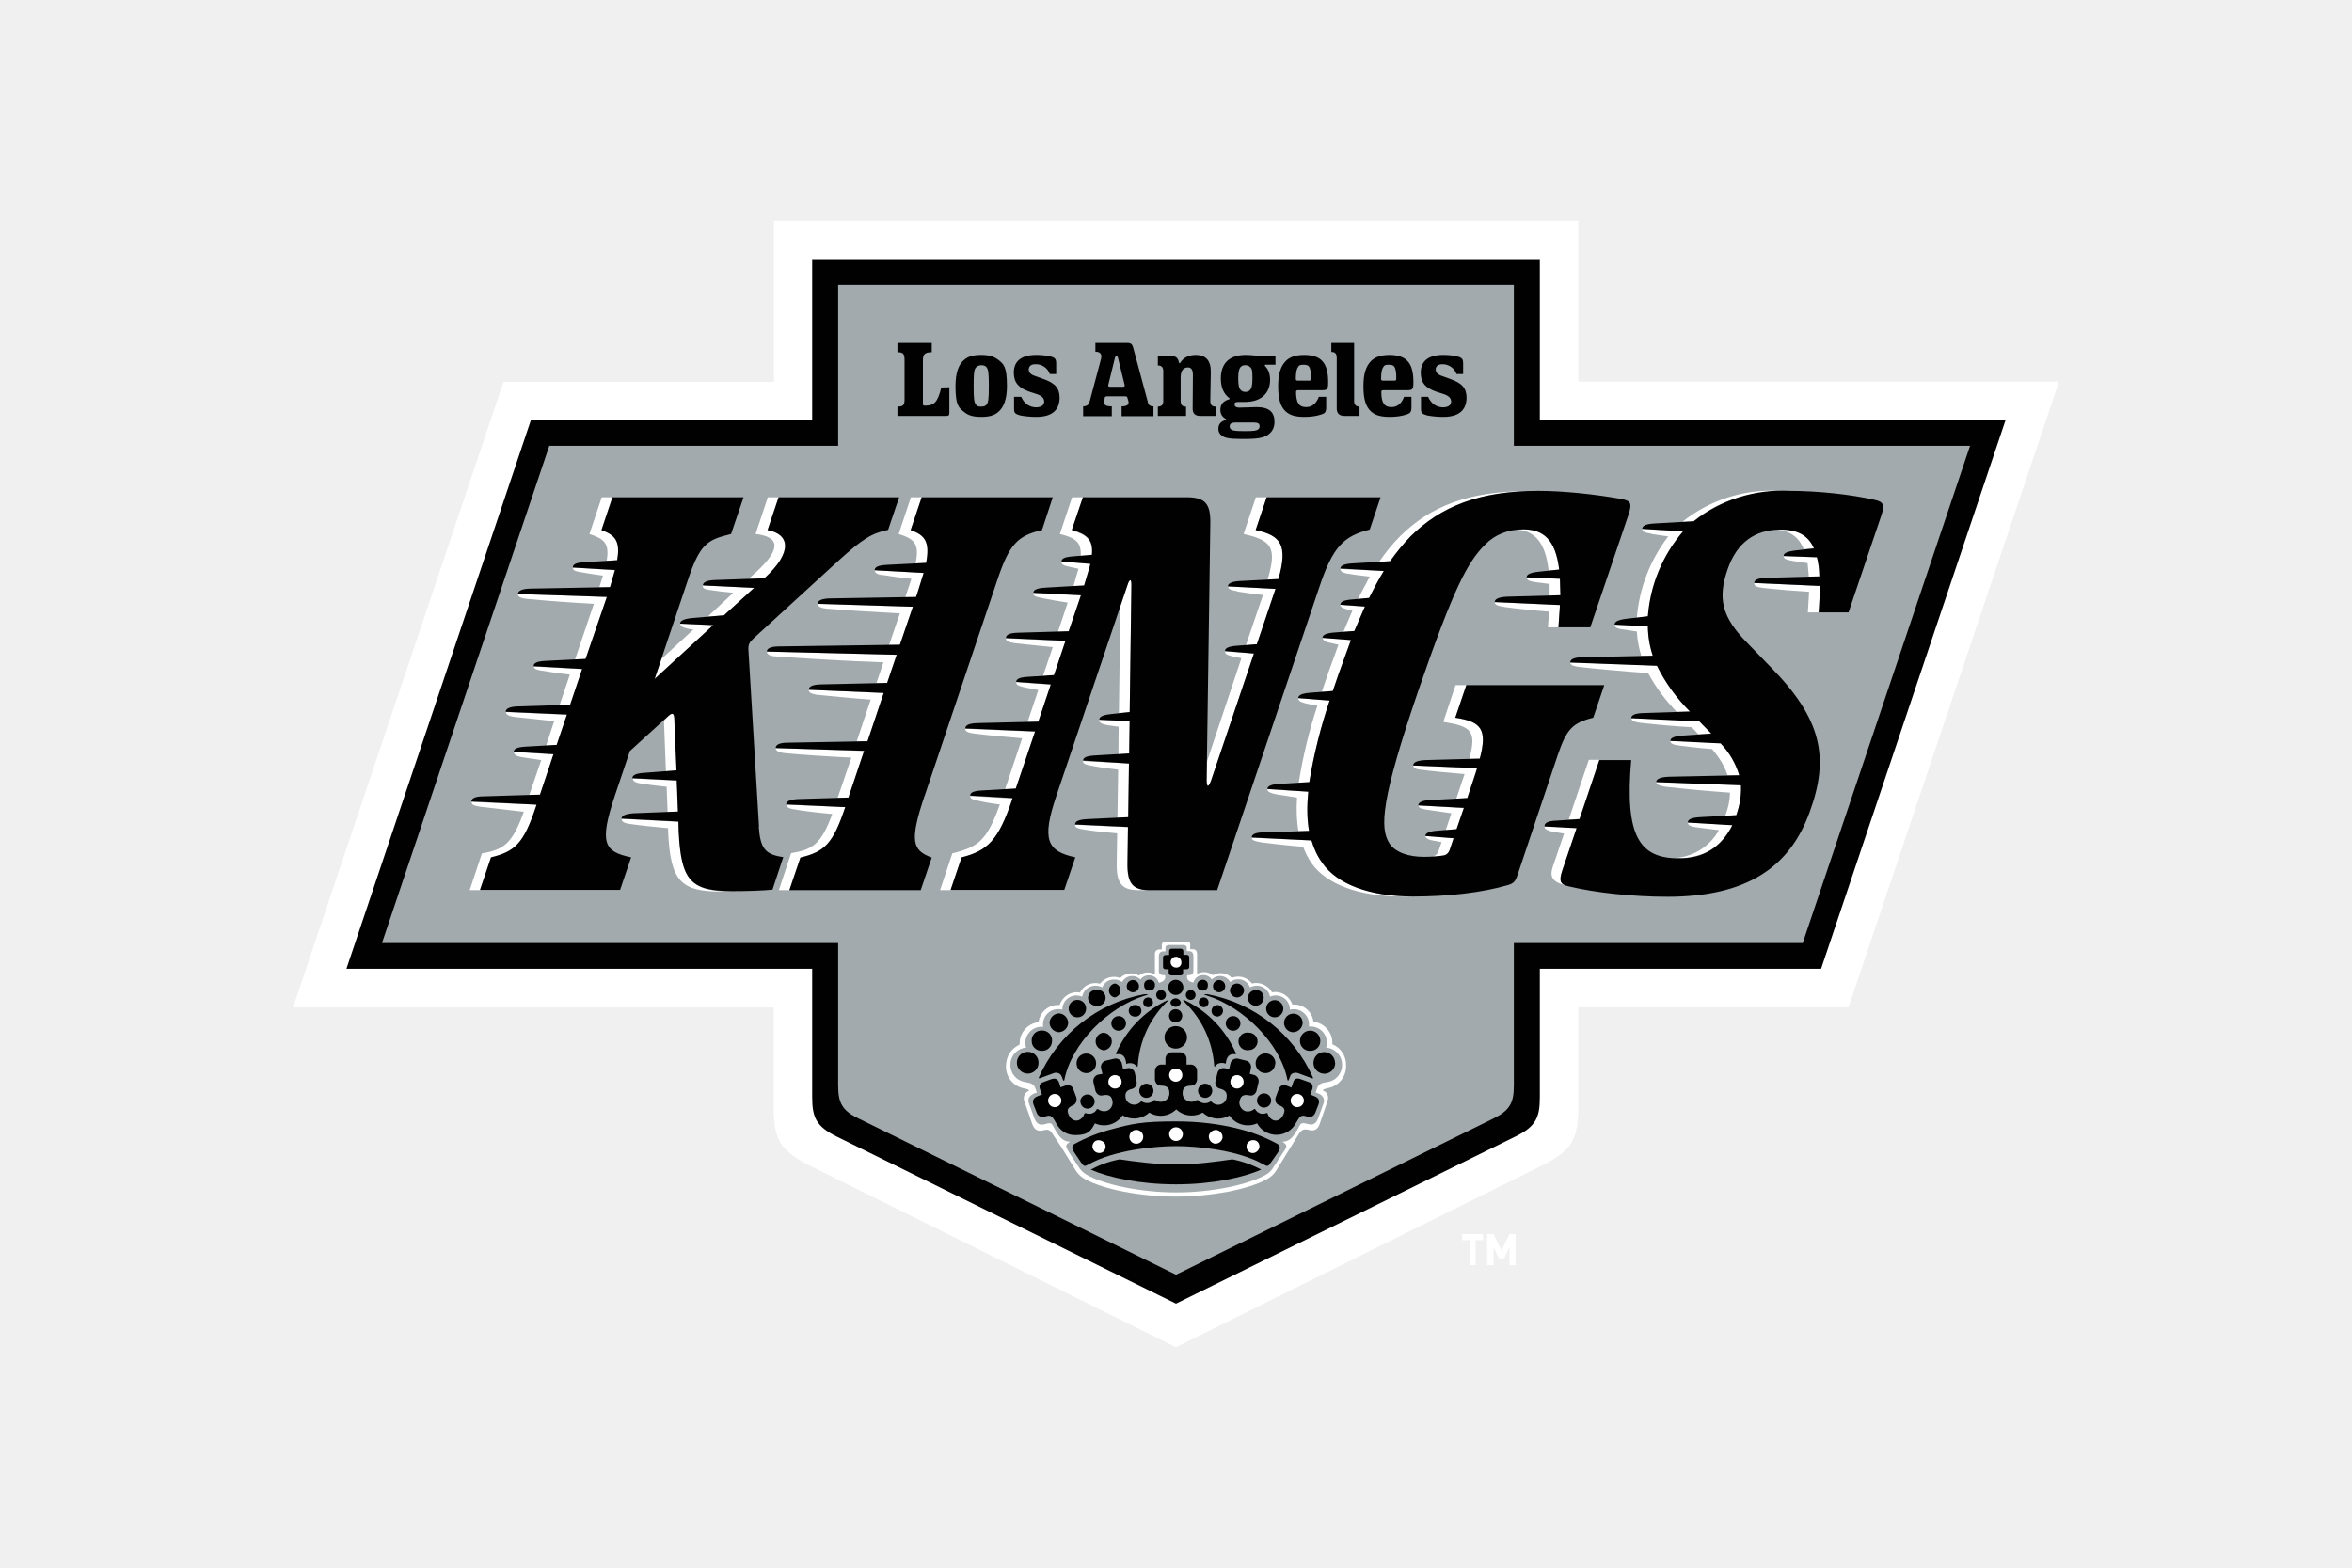
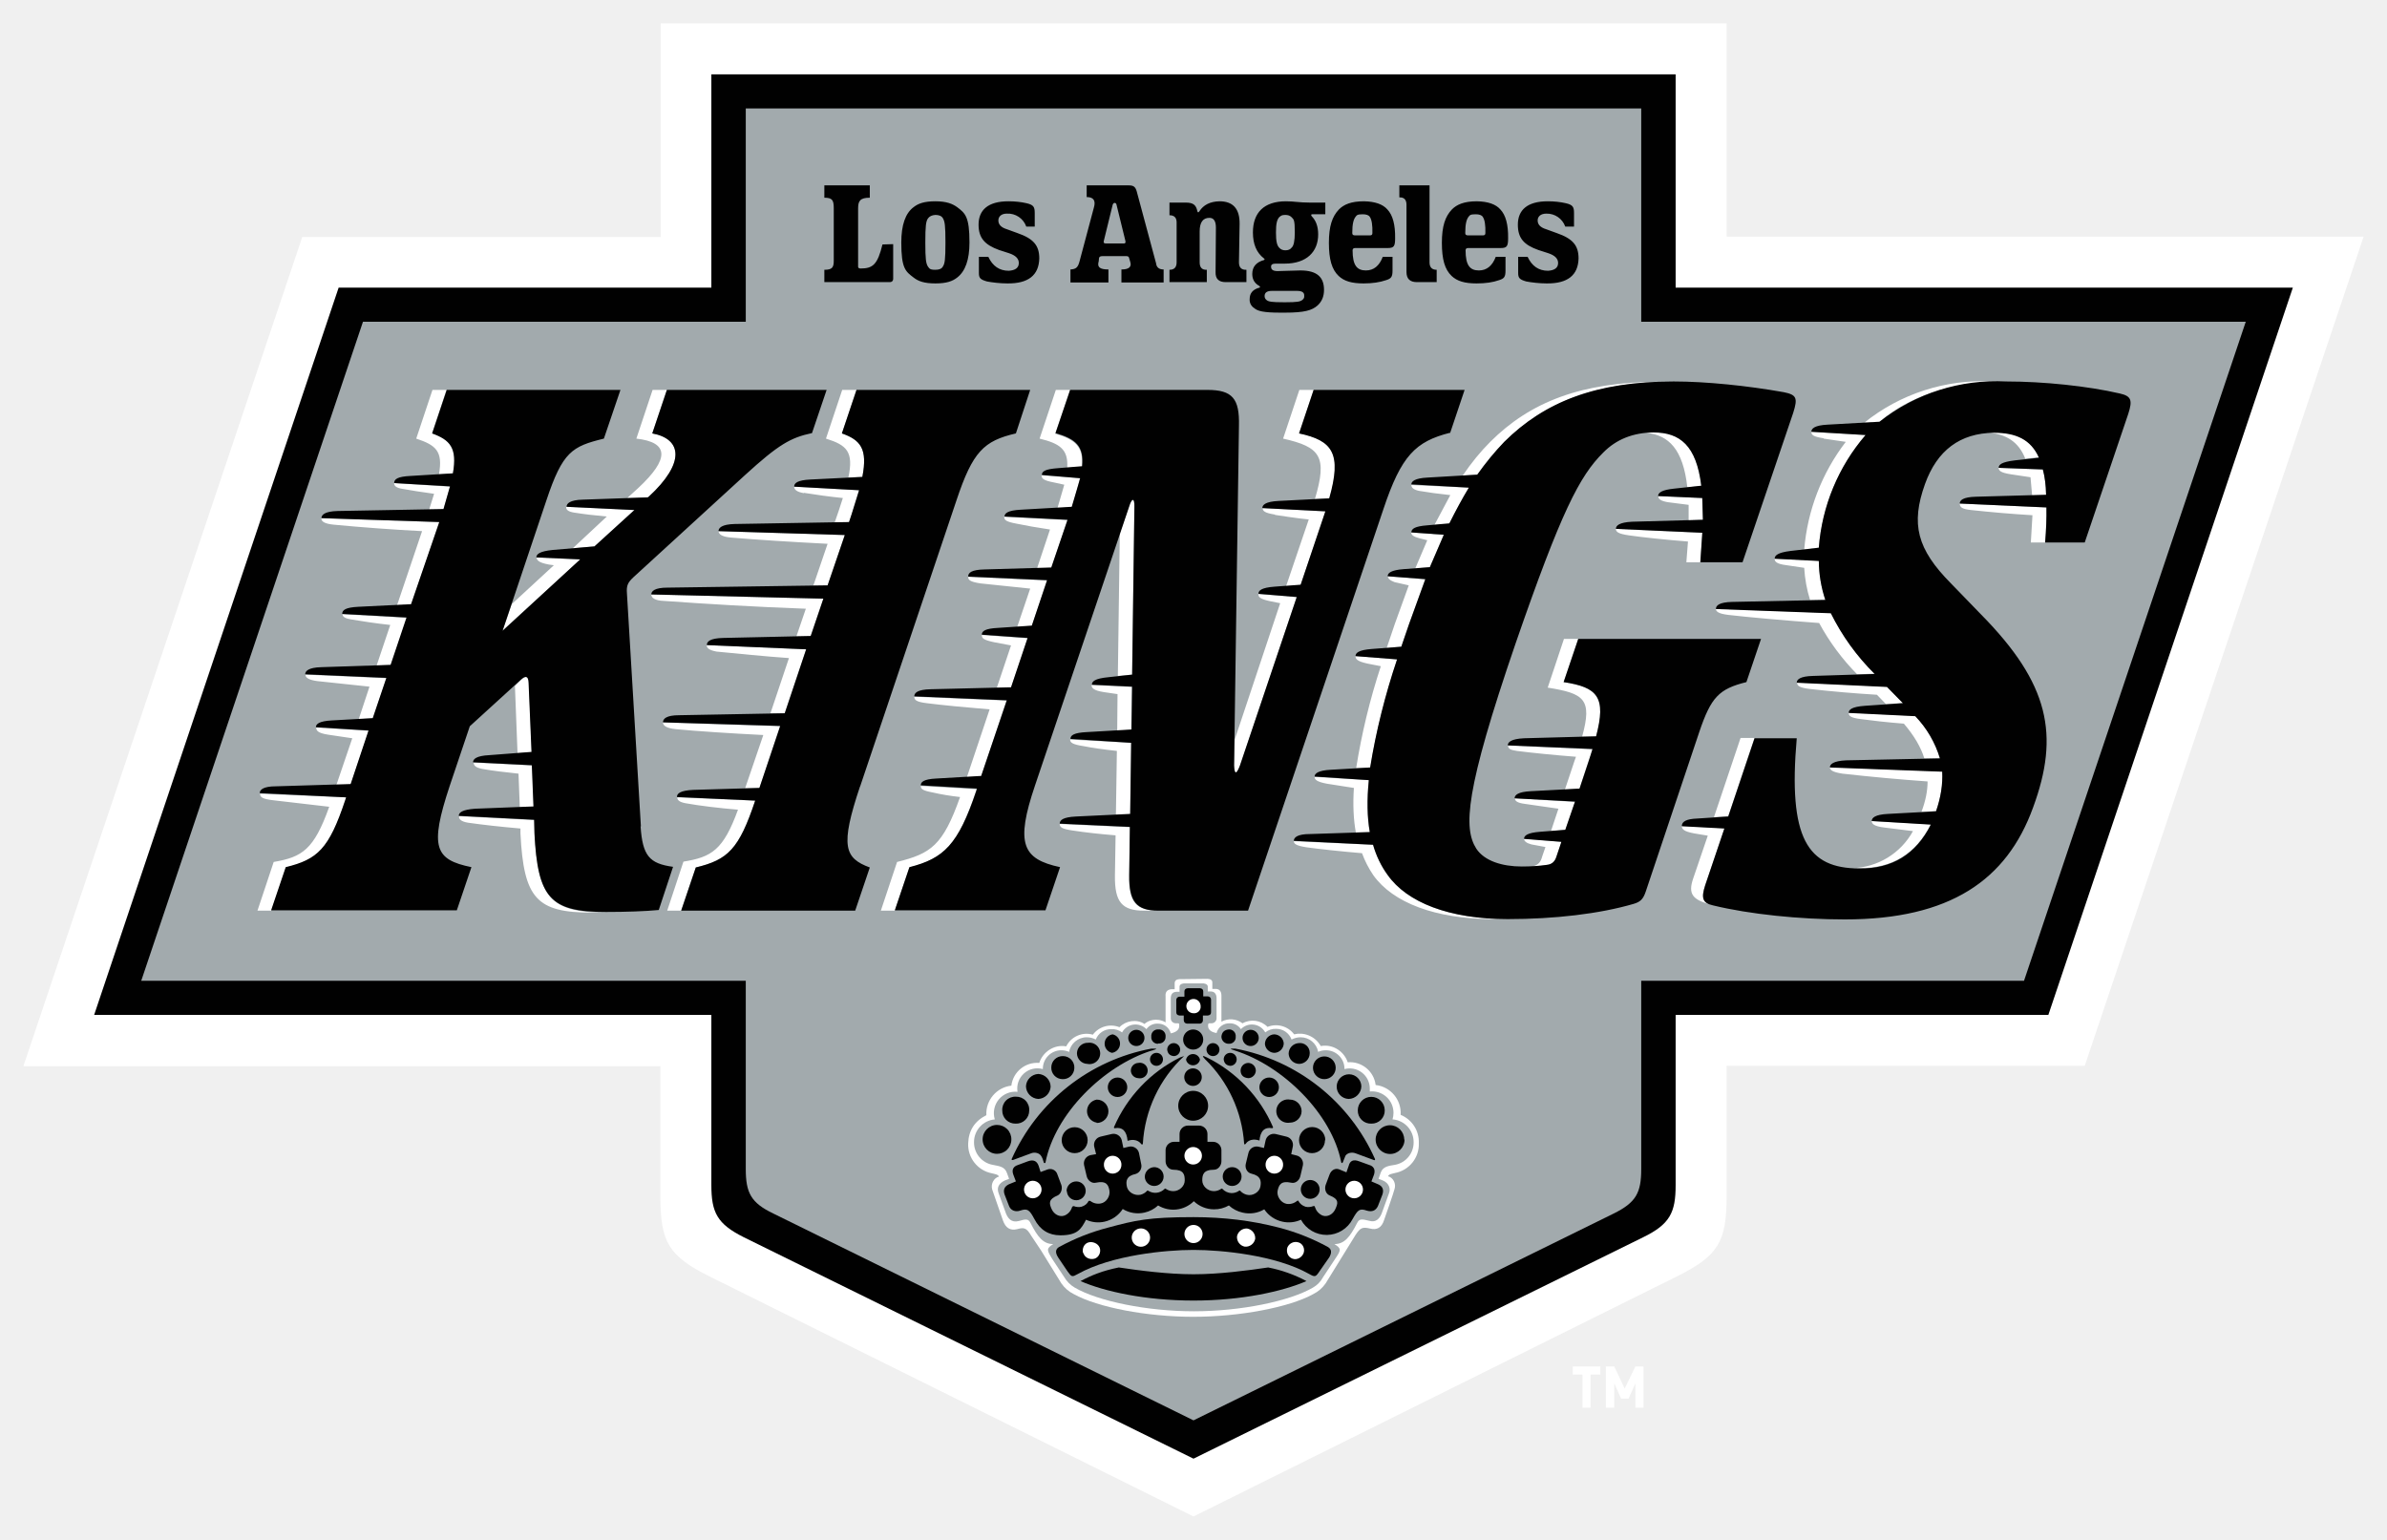
- <svg xmlns="http://www.w3.org/2000/svg" viewBox="0 0 960 640">
+ <svg xmlns="http://www.w3.org/2000/svg" viewBox="112.4 82.9 735.2 474.3">
  <path fill="#fff" d="M644.2 411.2v40.1c0 14.1-2.5 18.4-15.4 24.8L480 550l-148.8-73.8c-12.9-6.4-15.4-10.7-15.4-24.8v-40.1H119.6l85.9-255.4h110.4V90.1h328.3v65.7h196.2l-85.9 255.4z" />
  <path fill="#010101" d="M480 532.2 618.5 464c8.2-4 10-7.6 10-16v-52.5h114.8l75.3-224H628.5v-65.7h-297v65.7H216.7l-75.3 224h190.1v52.4c0 8.5 1.8 12 10 16.1z" />
  <path fill="#a2aaad" d="m480 520.4 129.4-63.7c6.9-3.4 8.5-6.4 8.5-13.7v-58h117.9l68.3-203H617.9v-65.7H342.1V182H224.2l-68.3 203h186.2v58c0 7.3 1.6 10.4 8.5 13.7z" />
  <path fill="#fff" d="M484.4 384.4q1.5.1 1.4 1.3v1.8h1c1.4 0 1.8 1 1.8 2.1v8a6 6 0 0 1 6.5.5 6.4 6.4 0 0 1 7.7 1.1 7 7 0 0 1 8.2 2.3c2.7-.7 6.3.3 8.2 3.6 4-.7 7.3 1.9 8.3 5a8 8 0 0 1 8.6 7 8.7 8.7 0 0 1 7.7 9.2 9 9 0 0 1 5.6 8.7 9 9 0 0 1-7.3 9.2c-1.1.3-1.8.3-2.2 1 1.6.4 2.6 2.3 2 4-.1.7-3.2 9.5-3.2 9.5q-1.1 3.5-4.4 2.6c-2.2-.5-2.9-.3-4.4 2L527 468l-6.3 10.2a10 10 0 0 1-3.8 3.3c-7.4 4.1-22.7 7-37 7s-29.4-2.9-36.8-7a10 10 0 0 1-3.8-3.3L433 468l-3-4.5c-1.4-2.4-2.2-2.6-4.3-2q-3.2.8-4.4-2.7l-3.3-9.5c-.5-1.7.5-3.6 2.1-4-.4-.7-1.1-.7-2.2-1a9 9 0 0 1-7.3-9.2q.2-6 5.6-8.7a8.7 8.7 0 0 1 7.7-9.1 8 8 0 0 1 8.6-7c1-3.2 4.4-5.8 8.3-5.1a7 7 0 0 1 8.2-3.6 7 7 0 0 1 8.2-2.3c1.9-2 5.3-2.6 7.7-1 1-1 3.7-2.1 6.5-.5v-8q-.2-2 1.8-2.2h1v-1.8q0-1.2 1.4-1.3z" />
  <path fill="#a2aaad" fill-rule="evenodd" d="M541.3 427.7q.3-1 .3-2a6.6 6.6 0 0 0-7.3-6.6v-1a6.2 6.2 0 0 0-7.8-5.9 5.7 5.7 0 0 0-5.7-5.8q-1.4 0-2.4.5a5.5 5.5 0 0 0-5.4-4.5 6 6 0 0 0-2.8.7 5 5 0 0 0-4.8-3.3 5 5 0 0 0-3.3 1.1 4.7 4.7 0 0 0-7.5-1 4 4 0 0 0-3.5-1.8 4 4 0 0 0-4 3q-2.8-.5-2.6-2.5 0-.6.6-.5h.4c1 0 1.6-.8 1.6-1.5v-6.3c0-1-.5-2-1.7-2h-1V387q.1-1-1.3-1.2H477q-1.4.2-1.3 1.2v1.4h-1q-1.7.1-1.7 2v6.2c0 .7.6 1.5 1.6 1.5h.4q.7-.1.6.5.2 2-2.6 2.6a4 4 0 0 0-4-3 4 4 0 0 0-3.5 1.7 4.7 4.7 0 0 0-7.5 1 5 5 0 0 0-3.3-1 5 5 0 0 0-4.8 3.2 6 6 0 0 0-2.8-.7c-2.7 0-5 2-5.4 4.5a6 6 0 0 0-2.4-.5 5.7 5.7 0 0 0-5.7 5.7v.1a6.2 6.2 0 0 0-7.8 7 6.6 6.6 0 0 0-7 8.5 7 7 0 0 0-6.4 7 7 7 0 0 0 5.8 7c1.9.4 3.6.5 4.3 2.4l.7 1.9-1.3.5q-2.9 1.4-1.9 4l2 5.5c.7 2.2 1.9 3.6 4.2 3 2.1-.6 2.9-.8 3.6.6 2.2 4.3 3.9 6.5 7 6.5-2.2 1.4-2 1.8-.3 4.6l3.7 5.6a9 9 0 0 0 3.2 3.2c7.2 4.2 22.3 7.3 36.7 7.3s29.5-3.1 36.7-7.3a8 8 0 0 0 3.1-3.2l3.7-5.6c1.9-2.8 2-3.2-.2-4.6 3.1 0 4.8-2.2 7-6.5.7-1.4 1.5-1.2 3.6-.7 2.3.7 3.5-.7 4.2-2.9l2-5.5c.6-1.5 0-3.2-1.9-4l-1.3-.5.7-2c.7-1.8 2.4-2 4.3-2.3a7 7 0 0 0 5.8-7 7 7 0 0 0-6.4-7" />
  <path fill="#010101" d="M477 395.7v1.5q.1.9 1 1h4a1 1 0 0 0 .9-1v-1.5h1.5q1-.1 1-1v-3.9a1 1 0 0 0-1-1H483v-1.5q0-.9-1-1h-3.8q-1 .1-1 1v1.6h-1.5a1 1 0 0 0-1 1v3.8q0 .9 1 1zm-32.6 79.6c10.4-5.8 27-7.4 35.6-7.4s25.3 1.6 35.6 7.4c1.8 1 2 1 3.2-.8l3-4.3q1.3-2.2-.4-3.2a66 66 0 0 0-15.2-6q-12.3-3.2-26.2-3.2c-13.9 0-18 1-26.2 3.2a66 66 0 0 0-15.2 6q-1.7 1-.3 3.2l2.9 4.3c1.3 1.8 1.4 1.8 3.2.8" />
  <path fill="#010101" d="M478.3 429.6a2.6 2.6 0 0 0-2.6 2.6v2.4H474a2.6 2.6 0 0 0-2.6 2.5v3.5c0 1.3 1 2.6 2.4 2.6 3.2 0 3.5 1.5 3.5 3.3s-1.7 3.3-3.5 3.3a4 4 0 0 1-2.3-.7q-.2-.2-.4 0a4 4 0 0 1-5 .6q-.3-.2-.4 0a4 4 0 0 1-2 1.2c-1.9.4-3.8-.8-4.2-2.4-.4-1.8-.2-3.4 2.7-4 1.3-.4 2-1.8 1.7-3l-.7-3.5a2.6 2.6 0 0 0-3.1-1.9l-1.7.4-.5-2.4a2.6 2.6 0 0 0-3.1-1.9l-3.4.8a2.6 2.6 0 0 0-2 3l.6 2.4-1.7.3a2.6 2.6 0 0 0-2 3.1l.8 3.4c.3 1.3 1.6 2.3 2.8 2 3.3-.7 3.9.7 4.2 2.4s-.9 3.7-2.7 4a4 4 0 0 1-3.2-.8h-.5q-.6 1.3-2.2 1.8a4 4 0 0 1-2.4-.2q-.3 0-.5.3a4 4 0 0 1-2.3 2.6c-1.6.6-3.3-.4-4-2-.8-1.8-1-3 1.9-4.2 1-.5 1.5-2 1.1-3.2l-1.2-3.2c-.4-1.4-1.8-2-3-1.6l-2.2.8-.6-1.9q-.8-2.3-3.3-1.4l-3.5 1.3q-1.7.8-1 2.8l.8 2.1-2.2.9q-2 1-1.3 3.1l1.4 3.6c.5 1.3 1.9 1.9 3.4 1.4 2.3-.8 2.9-.2 4.4 2.6q2.6 5 8 5c5.4 0 6.4-2 7.9-4.8a9 9 0 0 0 5.7.6 9 9 0 0 0 5.6-3.9 9 9 0 0 0 6.7 1.1 9 9 0 0 0 4.2-2.2 9 9 0 0 0 11-1.3 9 9 0 0 0 6.2 2.5 9 9 0 0 0 4.6-1.2 9 9 0 0 0 4.2 2.2 9 9 0 0 0 6.7-1 9 9 0 0 0 5.6 3.8 9 9 0 0 0 5.7-.6 9 9 0 0 0 15.9-.2c1.6-2.8 2.1-3.4 4.4-2.6q2.4.7 3.4-1.4l1.4-3.6q.7-2.2-1.3-3.1l-2.1-.9.8-2.1q.6-2-1-2.8l-3.6-1.3q-2.6-1-3.2 1.4l-.7 2-2.2-.9c-1.2-.5-2.5.2-3 1.6l-1.2 3.2c-.4 1.2 0 2.7 1.2 3.2 3 1.2 2.6 2.4 1.8 4.2-.7 1.6-2.4 2.6-4 2q-1.7-.8-2.3-2.6 0-.4-.5-.3a4 4 0 0 1-2.4.2q-1.5-.5-2.2-1.8-.1-.2-.4 0a4 4 0 0 1-3.3.9c-1.8-.4-3-2.4-2.7-4 .4-1.8 1-3.2 4.2-2.5 1.3.3 2.5-.7 2.8-2l.8-3.4a2.6 2.6 0 0 0-2-3l-1.6-.4.5-2.4a2.6 2.6 0 0 0-2-3l-3.3-.8a2.6 2.6 0 0 0-3.1 2l-.5 2.3-1.7-.4a2.6 2.6 0 0 0-3.1 2l-.8 3.3c-.3 1.3.4 2.7 1.7 3 3 .7 3.1 2.3 2.8 4s-2.4 3-4.2 2.5a4 4 0 0 1-2-1.2q-.2-.2-.4 0a4 4 0 0 1-2.3.7 4 4 0 0 1-2.8-1.3q-.1-.2-.4 0a4 4 0 0 1-2.2.7c-2 0-3.6-1.6-3.6-3.3s.3-3.3 3.6-3.3c1.3 0 2.3-1.3 2.3-2.6v-3.5a2.6 2.6 0 0 0-2.6-2.5h-1.7v-2.4a2.6 2.6 0 0 0-2.6-2.6zm1.7 53.9c14.8 0 27.4-2.8 34.8-6a42 42 0 0 0-11.8-4.2c-6.1.9-15 2.1-23 2.1s-17-1.2-23-2.1c-5 1-8.4 2.4-11.8 4.2 7.3 3.2 20 6 34.8 6m19.2-70.9a2.4 2.4 0 0 0-2.3-2.3 2.4 2.4 0 0 0-2.4 2.4q.1 2.1 2.4 2.3a2.4 2.4 0 0 0 2.3-2.4m-11.2-6.4a2 2 0 0 0-2-2 2 2 0 0 0-2 2 2 2 0 1 0 4 0m5.3 3a2 2 0 1 0-4 0q.2 1.8 2 2a2 2 0 0 0 2-2m13 8.6a3 3 0 1 0-6 0 3 3 0 0 0 6 0m7 7.4a3.6 3.6 0 0 0-3.6-3.6 3.6 3.6 0 1 0 0 7.1 3.6 3.6 0 0 0 3.6-3.5" />
  <path fill="#010101" d="M520.6 434.1a4 4 0 1 0-8.1 0 4 4 0 0 0 8 0m-12.7-29.8a3 3 0 0 0-3-2.8 3 3 0 0 0-2.8 3 3 3 0 0 0 3 2.7 3 3 0 0 0 2.8-3m8 3a3 3 0 0 0-3.4-3 3.3 3.3 0 0 0-3.1 3.3 3.3 3.3 0 0 0 3.3 3.1 3.3 3.3 0 0 0 3.2-3.3m8 4.4a3.5 3.5 0 1 0-7 .2 3.5 3.5 0 0 0 7-.2m-30.8-9.5a2 2 0 0 0-2.2-2.2q-2 .2-2.2 2.2a2.2 2.2 0 0 0 2.3 2.2 2 2 0 0 0 2.1-2.2m7.1.4a2.5 2.5 0 0 0-2.5-2.5 2.5 2.5 0 1 0 0 5 2.5 2.5 0 0 0 2.5-2.5m31.6 15a3.8 3.8 0 1 0-3.9 3.8 4 4 0 0 0 3.9-3.9m7.2 7.4a4.1 4.1 0 1 0-8.3 0 4 4 0 0 0 4.2 4.1 4 4 0 0 0 4.1-4.1m6 9a4.4 4.4 0 1 0-8.8 0 4.4 4.4 0 0 0 8.9 0m-44.7.4q.4-4.5 3.9-3.9.3 0 .3-.3a43 43 0 0 0-20.4-21.5q-1-.5-1.2-.4 0 .3.7 1a40 40 0 0 1 12 26q.1.4.5 0s1.1-2 4.2-1" />
  <path fill="#010101" d="M492.8 406.5c14.8 4.7 29.8 19.5 32.7 34.4q.2.5.5 0l.8-2c.5-.8 1.8-1.2 3-.8l5.7 2.1q.5.2.4-.3a59 59 0 0 0-43-34h-1.4q-.1.2 1.3.6m-33.1 27.8c3-1 4.2 1 4.2 1q.4.3.5-.1a40 40 0 0 1 12.7-27l-1.2.4a43 43 0 0 0-20.4 21.5q0 .4.3.3 3.5-.6 3.9 3.9m7.5-27.8q1.4-.4 1.3-.6H467a59 59 0 0 0-43 34q-.1.4.4.3l5.7-2.1c1.1-.4 2.5 0 3 .9q.5.8.8 2c0 .2.5.2.5 0 2.9-15 17.9-29.8 32.7-34.5m17.4 17a4.6 4.6 0 1 0-9.2 0 4.6 4.6 0 1 0 9.2 0m-2.5-14.2a2.2 2.2 0 0 0-4.3 0 2.2 2.2 0 0 0 4.3 0m.5 5.9a2.7 2.7 0 1 0-5.3 0 2.7 2.7 0 0 0 5.3 0m.5-12.1a3.1 3.1 0 1 0-6.2 0 3.1 3.1 0 1 0 6.2 0m11.8 42.2a2.9 2.9 0 1 0-5.8 0 2.9 2.9 0 0 0 5.8 0m24 4.5a2.9 2.9 0 1 0-5.7 0 2.9 2.9 0 0 0 5.7 0m-53.8-4.5a2.9 2.9 0 1 0 2.9-2.9 3 3 0 0 0-2.9 3m-24 4.4a2.9 2.9 0 1 0 2.9-3 3 3 0 0 0-3 3m14-42.6a2.9 2.9 0 0 0 .2-5.7 2.9 2.9 0 0 0-.2 5.7m-7.6 3.4a3.3 3.3 0 1 0 .2-6.5 3.3 3.3 0 0 0-3.4 3.2 3.3 3.3 0 0 0 3.2 3.3" />
  <path fill="#010101" d="M439.6 415.3a3.5 3.5 0 0 0 3.7-3.4 3.5 3.5 0 0 0-3.5-3.7 3.5 3.5 0 0 0-3.6 3.5 3.5 3.5 0 0 0 3.4 3.6m29.5-11a2 2 0 0 0 2.3-2.1 2 2 0 0 0-2.2-2.2 2 2 0 0 0-2.2 2.2 2 2 0 0 0 2.1 2.2m-6.7.7a2.5 2.5 0 0 0 2.5-2.5 2.5 2.5 0 1 0-5 0 2.5 2.5 0 0 0 2.5 2.5m-30.2 16.3a4 4 0 0 0 3.8-3.8 4 4 0 0 0-3.8-3.9 4 4 0 0 0-3.8 3.8 4 4 0 0 0 3.8 3.9m-7 7.6a4 4 0 0 0 4.2-4 4 4 0 0 0-4.1-4.3 4 4 0 0 0-4.2 4.2 4 4 0 0 0 4.1 4.1m-5.8 9.3a4.4 4.4 0 0 0 4.5-4.4 4.4 4.4 0 0 0-4.4-4.5 4.4 4.4 0 0 0 0 8.9M463 415a2.4 2.4 0 1 0 0-4.7 2.4 2.4 0 0 0-2.3 2.3 2.4 2.4 0 0 0 2.3 2.4m10.9-6.8a2 2 0 1 0 0-4 2 2 0 0 0-2 2q.2 1.8 2 2m-5.3 3a2 2 0 0 0 2-2 2 2 0 0 0-2-2 2 2 0 1 0 0 4m-12 9.6a3 3 0 1 0 0-6 3 3 0 0 0 0 6m-6.4 8a3.6 3.6 0 1 0 0-7.2 3.6 3.6 0 0 0 0 7.1m-6.8 9.4a4 4 0 1 0 0-8 4 4 0 0 0 0 8" />
  <path fill="#fff" d="M482.2 392.8a2 2 0 0 1-2.2 2.2 2.2 2.2 0 1 1 2.2-2.2m-2.2 67.4a2.8 2.8 0 1 1 0 5.6 2.8 2.8 0 0 1 0-5.6m-19 4.3a2.8 2.8 0 0 1 5.6-.8 2.8 2.8 0 0 1-5.6.8m-15 4.4c-.4-1.4.3-2.9 1.6-3.3s3 .3 3.5 1.6-.2 3-1.6 3.4-3-.3-3.4-1.7m47.3-5.2a3 3 0 0 1 3.1-2.4 3 3 0 0 1 2.5 3.2 3 3 0 0 1-3.2 2.4 3 3 0 0 1-2.4-3.2m15.5 3.5c.5-1.3 2-2.1 3.5-1.6 1.3.4 2 2 1.5 3.3s-2 2.2-3.4 1.7-2-2-1.6-3.4m-29-31a2.7 2.7 0 1 1 0 5.4 2.7 2.7 0 0 1 0-5.4m25 2.7a2.7 2.7 0 0 1 2.7 2.8 2.7 2.7 0 0 1-2.7 2.7 2.7 2.7 0 0 1-2.7-2.7 2.7 2.7 0 0 1 2.7-2.8m24.6 7.7a2.7 2.7 0 1 1 0 5.4 2.7 2.7 0 0 1 0-5.4m-71.7-5a2.7 2.7 0 0 1-2.7 2.8 2.7 2.7 0 0 1-2.7-2.7 2.7 2.7 0 0 1 2.7-2.8 2.7 2.7 0 0 1 2.7 2.8m-24.6 7.6a2.7 2.7 0 0 1-2.7 2.7 2.7 2.7 0 0 1 0-5.4 2.7 2.7 0 0 1 2.7 2.7" />
  <path fill="#010101" d="M400.5 144.9c-3.5 0-5.3.7-6.7 1.8q-3.8 2.8-3.8 10.9c0 8 1.3 8.9 3.8 10.8 1.4 1.1 3.2 1.8 6.7 1.8s5.3-.7 6.7-1.8q3.8-2.9 3.8-10.8c0-8-1.3-9-3.8-10.9-1.4-1-3.2-1.8-6.7-1.8m0 4.2q1.7 0 2.3 1c.6 1 .8 2.2.8 7.5s-.2 6.5-.8 7.4q-.5 1-2.3 1c-1.8 0-1.8-.4-2.3-1-.6-1-.8-2.2-.8-7.4s.2-6.5.8-7.4q.7-1 2.3-1.1m-13 9v10.4q.1 1.4-1.3 1.3h-19.9V166c2.4 0 2.9-.7 2.9-2.8V147c0-2.5-.5-3.2-2.9-3.2V140h14v3.8c-3 0-3.6 1-3.6 3.3v17.8q-.1.7.8.7c3.8 0 5.2-1.3 6.7-7.4zm81 6-6-22.3c-.4-1.3-.9-1.8-2.4-1.8h-13v3.6q3.2 0 2.2 3.3l-4.4 16.5c-.5 1.9-1.1 2.4-2.8 2.5v4h11.7v-4c-2.8 0-3.5-.8-3-2.5l.1-1q.1-.6 1-.6h7.5q.7 0 .8.7l.3 1q.8 2.4-2.7 2.4v4h13v-4q-2 0-2.3-1.7m-10.3-6.3H453q-.9 0-.6-.9l2.7-11q.2-.6.6-.6.5 0 .6.6l2.7 11q.3 1-.7.9m71.6-8.2c-.6.8-1 2.1-1 5q0 .7.8.7h4.7q.7 0 .7-.7.1-3.7-.8-5-.5-.8-2.2-.8c-1.7 0-1.8.3-2.2.8m3.2 16.5q3.6 0 5.2-4.2h3v4.2c0 2-.4 2.5-2 3q-2.9 1-6.9 1c-3.7 0-6-.7-7.7-2.3-2.1-2-3-5.1-3-10.2s1-8.1 3.1-10.3c1.5-1.5 3.7-2.5 7.7-2.5q5.1.1 7.2 2.5 2.5 2.6 2.4 8.9c0 2.5-.4 3-2.3 3h-10q-.8 0-.8.7c0 4.7 1.4 6.2 4.1 6.2m31.6-16.5c-.6.8-1 2.1-1 5q0 .7.8.7h4.7q.7 0 .7-.7.1-3.7-.8-5-.5-.8-2.2-.8c-1.7 0-1.8.3-2.2.8m3.2 16.5q3.6 0 5.2-4.2h3v4.2c0 2-.4 2.5-2 3q-2.8 1-6.9 1c-3.7 0-6-.7-7.7-2.3-2.1-2-3-5.1-3-10.2s1-8.1 3.1-10.3c1.5-1.5 3.7-2.5 7.7-2.5q5.1.1 7.2 2.5 2.5 2.6 2.4 8.9c0 2.5-.4 3-2.3 3h-10q-.8 0-.8.7c0 4.7 1.4 6.2 4.1 6.2m-15.2-2.5q0 2.3 2.2 2.3v3.8h-6.1q-3.2 0-3.2-3.1V146q0-2.4-2.2-2.3V140h9.3zm-121.6-11h-2.6a6 6 0 0 0-6-4c-1.8 0-2.6 1-2.6 2.1q0 1.9 2.6 2.7l3.3 1.2c4.9 1.7 6.7 3.8 6.7 7.8q-.2 7.8-9.8 7.7c-2.3 0-4.7-.3-6.3-.6-2.1-.6-2.5-1.1-2.5-2.6v-5h2.9q2 4.3 6.3 4.3 3.1-.2 3.1-2.4 0-2-3-3l-3.1-1c-4.4-1.6-6.3-3.7-6.3-7.8 0-4.5 2.9-7.2 9.2-7.2q3 0 5.6.6c2.1.5 2.5 1.1 2.5 3zm166.1 0h-2.7a6 6 0 0 0-5.8-4c-1.9 0-2.7 1-2.7 2.1q0 1.9 2.6 2.7l3.3 1.2c4.9 1.7 6.7 3.8 6.7 7.8q-.2 7.8-9.8 7.7c-2.3 0-4.7-.3-6.3-.6-2.1-.6-2.5-1.1-2.5-2.6v-5h2.9q2 4.3 6.3 4.3 3.1-.2 3.1-2.4 0-2-3-3l-3.1-1c-4.5-1.6-6.3-3.7-6.3-7.8 0-4.5 2.9-7.2 9.2-7.2q3 0 5.6.6c2.1.5 2.5 1.1 2.5 3zM496.3 166v3.8h-6.4q-3.2 0-3.1-3.1l.1-13.7q0-3-2-3-3 0-3 4.2v9.5q0 2.4 2.2 2.3v3.8h-11.5V166q2.2 0 2.2-2.3v-12.3q0-2.2-2.2-2.2v-3.9h5c2.3 0 3.2.7 3.6 2.7q.2.6.6 0 1.9-3 6.2-3.1 6.3 0 6.2 7l-.2 11.8q0 2.4 2.3 2.3m12-6q1.3 0 1.9-.8 1-.8 1-4.7c0-3.9-.3-4-1-4.7q-.7-.7-1.9-.7c-1.2 0-1.4.3-1.9.7-.7.8-1 2-1 4.7s.3 4 1 4.7q.7.8 1.9.8m.1 16c3.5 0 4.5-.2 5.1-.7q.7-.5.6-1.3.1-1.5-2.2-1.5h-7.8q-2.2 0-2.2 1.6 0 .8.7 1.3c.6.4 1.4.6 5.2.6zm8-26.5q2 2 2 5.6c0 5.3-3.5 9-10.3 9h-2.8q-1.5 0-1.4 1c0 .7.4 1.3 2 1.3l7-.2c5.3 0 7.3 2.2 7.3 6q0 3-2 4.8c-1.7 1.5-4 2.2-10 2.2h-1.5c-5.2 0-7-.5-8-1.4a3 3 0 0 1-1.4-2.8q0-2.7 3-3.5.4-.1 0-.5-2.2-1.2-2.2-3.7 0-3.3 3.6-4.3.4-.2 0-.5-3.4-2.6-3.4-8c0-6.1 3.4-9.6 10.2-9.6 2.5 0 4 .4 7.3.4h4.8v3.6h-4q-.6 0-.2.6" />
  <path fill="#fff" d="M659 255c0 .8.4 1.6 3.7 2l5.4.8q.3 5.1 1.8 9.9l4.7-.1a39 39 0 0 1-2-12zm-39.6-38.8c7 .7 11.4 5.1 12.7 16.8l4.3-.4c-1.5-12.4-6.5-16.5-14.7-16.5zm33.4 94h-4.3l-8.2 24.4 4.4-.3zm32.8-5.8c2.9.4 8 1 13.2 1.4q4.7 5.5 6.3 10.7h4.8a32 32 0 0 0-7.6-13.1l-20.5-1c0 1 .5 1.6 3.8 2m5.6-91.5q14-12 37.4-12.5H726a58 58 0 0 0-39.4 12.7zm35.3 3.2h-2c5.8.5 9.6 2.8 11.7 8.1l4.2-.5c-2.4-5.5-7-7.6-13.8-7.6m-85.7 54.3c0 .8.6 1.5 3.8 1.9 6 .7 17.2 1.7 28 2.5a70 70 0 0 0 11.7 15.8l5.4-.2a70 70 0 0 1-13.5-18.7zm25 22.7c0 1 .6 1.6 3.8 2a396 396 0 0 0 20.8 1.8l2.8 2.9 5.2-.4-4.9-5zm-251.3 29 7.8-23.4-28.4-1.2c0 1 .6 1.6 3.9 2 4.7.6 12 1.3 19.3 1.9l-7 20.9zm-68.3 3.5 6.4-19-36.1-1.2c0 1 1 1.8 4 2.1 6.3.6 16.8 1.3 26.9 1.8l-5.6 16.4zm157.4-57.5 3 .6-14 42-.2 8q.1 4.4 1.8.1l17.5-52-11.8-.9c0 .9.4 1.5 3.7 2.2m1.4-26.6c2.2.3 6.3 1 10.4 1.4l-7 20.6 4.5-.4 7.3-21.5.4-1.2-19.4-1c0 .9.6 1.5 3.8 2m62.3-12.3q4-5.7 8.3-10c12-12 27.2-18.3 50.2-18.6h-2.3c-24.1 0-39.9 6.2-52.2 18.5q-4.5 4.5-8.5 10.4zm-49.9 7.5 4.4-.2c4-13.8 1-17.8-9.3-20L517 203h-4.4l-5 15c11.5 2.6 13.7 5.5 9.8 18.6M674.1 218l6.8 1a63 63 0 0 0-12.8 33.2l4.5-.6a61 61 0 0 1 14.4-34.7l-16.7-1c0 1 .6 1.5 3.8 2m-127.7 57.2 5-13.8-11.5-.9q-.1 1 2 1.8l4.4 1-4.3 11.9-2.5 7.4 4.5-.4zm10.7-27.4-10-.8q-.2 1.1 2.5 1.8l2.4.6-3.7 8.7 4.5-.4zm7.7-14.6-17.7-.8q0 1.3 2.4 1.8 4 .7 9.6 1.3l-4.9 9.2 4.6-.3q3-6.2 6-11.1m-344.4 91.4L226 308l-16.2-1c0 .9.4 1.7 3.7 2.2l7.4 1.1-4.9 14.4zM542.7 286l-12.8-1c0 .9.5 1.6 3.7 2.3l4.1.8a201 201 0 0 0-7.6 31.4l4.4-.2q1.9-13.5 8.2-33.3m176.8-46a394 394 0 0 0 18.9 1.6l-.5 8.4h4.4q.5-6 .4-10.8L716 238c0 1.2.8 1.7 3.5 2m-125.4 39.7-5 15c11.2 1.8 13.8 3.5 10.6 15.1h4.3c3.2-12.2.5-15.2-10-16.8l4.5-13.3zm147.5-52.2L728 227c0 .9.6 1.5 3.8 2l6 .9.5 5.6 4.3-.1q-.1-4.5-1-7.8M534 323.2l-16.7-1c0 .8.6 1.5 3.8 2.1l8.3 1.3q-.5 7.7.6 13.7l4.3-.1q-1.3-6.9-.3-16M636.9 243l-.2-6.7-13.5-.6q-.2 1.4 3 1.9l6.3.8v4.8zm73.7 77.5-34.6-1.3c0 .8.6 1.5 3.9 2a642 642 0 0 0 26.2 2.4q0 4.4-1.9 9.4l4.5-.3q2.3-6.4 1.9-12.2m-109-3q.8-2 1.3-3.8l-26-1.2c0 1 .6 1.4 2.7 1.7 4.7.6 11.7 1.3 18.2 1.8l-.5 1.4-2.9 8.7 4.5-.3zm81.3 32.8h2.2q15.1.1 22-13.5l-18.2-1c0 .8.6 1.6 3.9 2l8.8 1.1a22 22 0 0 1-18.7 11.4m-85.4-20.4-18.5-1.1c0 .8.7 1.4 3 1.7l10.4 1.5-2.3 6.9 4.5-.4zm38.6-73.8.7-9.1-26.7-1.2c0 .9.6 1.5 4 2q7.1 1 18.2 1.9l-.5 6.4zm-51.4 93.6q2.1 0 4.1-.4 2.3-.2 3-2.6l1.6-4.5-11.6-1q0 1.2 2.3 1.8l4.3.8-1 2.9c-.4 1.5-1 2.5-2.7 3M461.8 239q-.2-4.2-1.7-.1l-2.8 8.2-.6 44 4.4-.4zm-214.1-10 4.2-.3c1.4-7.9-1-10.3-6.4-12.3l4.4-13.4h-4.3l-5 15c6 2 8.3 3.8 7 11m-32.5 15.5a642 642 0 0 0 27.3 2l-7.7 22.8 4.4-.2 8.6-25.4-36.3-1.2q-.2 1.6 3.7 2M441 227l4.6-.3c.6-6.2-2-8.4-8.2-10.2L442 203h-4.4l-5 15c6.1 1.5 8.9 3.2 8.5 9m-230.9 65.7 16 1.7-3.3 10 4.4-.2 4.1-12.4-24.9-1.1q-.1 1.5 3.7 2m98.8-59.5-3.4 3.1 6.3-.2.3-.2c11.3-10.4 10.3-17.8 1.1-19.5l4.5-13.4h-4.4l-5 15q15.1 1.7.6 15.2m62.8-30.2-5 15c6.4 2 8.6 4 6.9 12l4.3-.2c1.7-8.7-.5-11.3-6.3-13.4l4.5-13.4zm-135.3 30.5q3.8.7 9.6 1.5l-1.5 4.8 4.4-.1 2-6.9-17.2-1.1q-.1 1.4 2.7 1.8m303.3 119q-3-4.2-4.5-9.4l-24.4-1.1c0 .8.7 1.4 4 1.9 3.6.5 10.9 1.3 17 1.8a31 31 0 0 0 3.5 6.8c6 8.4 19 13.5 37 13.5h3c-17.3-.3-29.7-5.3-35.6-13.5m-321-23 .3-1-26.6-1.1c0 1 .6 1.6 4.1 2l17.2 2c-4.7 13.2-8.3 15.5-17.1 17l-5 15h4.3l4.5-13.3c9.8-2.3 13.3-5.7 18.3-20.6m241.4 23 .2-14.8-21.6-1c0 1 .6 1.5 3.9 2q5.8.9 13.3 1.5l-.2 12.4c-.1 8.2 2.2 10.8 9 10.8h4.4c-6.9 0-9.2-2.6-9-10.8m177.4 2.9 6-17.5-13.2-.7c0 1 .6 1.7 3.8 2.3l4.2.7-4.5 13.2c-1.6 4.7-.4 6.7 6.2 8.2-3.3-.7-3.8-2.2-2.5-6.2M413 326.6l.2-.6-17.2-1c0 .9.5 1.4 3.7 2q3.9.9 8.4 1.4c-5.3 15-9 17.4-19.4 20l-5 15h4.3l4.5-13.3c10.6-2.7 15-7 20.5-23.5m-135.9 13-.1-4.1-23.2-1.2q-.2 1.5 2.7 2 7 1 16.2 1.8v1.5c1 20.1 5 24.4 22 24.4h2.7c-15.7-.4-19.4-5-20.3-24.4m49.6 10.5c9.9-2.3 13.3-5.7 18.3-20.6l-24-1q-.1 1.3 2.5 1.8c4.4.8 10.3 1.5 16.2 2-4.5 12.4-8.1 14.6-16.8 16l-5 15.1h4.3zM461 294.5l-12.4-.6c0 .9.6 1.7 3.9 2.2l4.1.6-.1 11.3 4.3-.3zM307.8 240l-21-1q-.2 1.4 2.5 1.8 4.4.7 10 1.2l-10.5 9.8 6.7-.6zm106.6 22.6 15.3 1.6-4 11.8 4.5-.3 4.7-14-24.3-1.1c0 .9.5 1.5 3.8 2m11.1-18.4q4.3.9 10.3 1.8l-4 12 4.4-.2 5-14.7-19.5-1c0 1 .6 1.5 3.8 2.1m17-5q1.7-5.3 2.5-9l-11.8-.9c0 1 .6 1.6 3.8 2.2l3.2.7-2.1 7.2zm-167.2 54q-.1-2.9-2.3-1l-2 2 .8 20.7 4.4-.3zm1 25.5-18-.9c0 1 .7 1.7 3.6 2.1q3.5.6 10.2 1.3l.4 10.4 4.3-.2zm1.4-64.1c0 .8.5 1.6 3.8 2.2l1.5.2-13 12-2.8 8.1 24-21.9zm88.3 12.7-53-1.3c0 1 1 1.9 4 2 14 1 27.5 1.8 43.6 2.4l-2.9 8.5 4.4-.1zm-6-32.6c3.7.6 8 1.2 12 1.6l-1.2 3.7-1.3 3.8h4.4l.8-2.5 2.3-7.4-20-1.1q0 1.5 3 2m100.5 98.9.3-22-18.8-1c0 .9.7 1.5 4 2q4 .8 10.4 1.5l-.3 19.7zm-36.7-39 5.1-15.2-14.1-1c0 1 .5 1.5 3.7 2.2l5.3 1-4.4 13.1zm-51.2-47-38.9-1.2q.1 1.7 4.1 2 12 1 29.5 1.9l-4.4 12.9h4.4zm-139.8 40 5-14.5-19.9-1.1q0 1.2 2.7 1.6c2.9.5 7.4 1.2 12 1.7l-4.2 12.5zm121.3 14.9 6.6-19.7-30.6-1.3q-.2 1.4 3 2c6.2.6 15 1.5 22.3 2l-5.7 17z" />
  <path fill="#010101" d="M767.9 210.4 754.5 250h-12.2q.5-6 .4-10.8L716 238c0-1 1-2 5-2.1l21.6-.6q-.1-4.5-1-7.8L728 227c0-1 .9-1.8 5-2.3l7.4-.8c-2.5-5.6-7-7.7-13.9-7.7q-15.6.2-21.2 15.8c-4.4 12.3-2.5 20 8 30.6l9.3 9.6c21 21.3 24.2 37.1 16 59.4-8.1 22.4-25.6 34.5-58 34.5-13.9 0-29.4-1.6-40.5-4.3-3.3-.7-3.8-2.2-2.5-6.2l5.9-17.5-13.1-.7c0-1 .6-2 3.6-2.3l10.7-.7 8.1-24.1h13c-2.7 30.9 3.3 40.1 19.3 40.1q15.1.2 22-13.5l-18.2-1.1c0-1 1-2 5-2.2l14.8-.8q2.2-6.4 1.9-12.2l-34.6-1.3c0-1 1-2 5-2.2l28.9-.6a32 32 0 0 0-7.6-13l-20.5-1c0-1 .9-1.9 5-2.2l11.7-.8-4.9-5-27.8-1.3c0-1 1-2 5-2.1l19-.6a70 70 0 0 1-13.5-18.7l-35.4-1.3c0-1.1 1-2.1 5-2.2l28.7-.6a39 39 0 0 1-2-12L659 255c0-1 .9-1.9 4.9-2.4l8.7-1a60 60 0 0 1 14.4-34.7l-16.7-1c0-1 1-2 5-2.2l16-.9a58 58 0 0 1 39-12.4c11.4 0 25.1 1.4 35 3.7 3.5.8 4 2 2.6 6.3M650.3 293l4.5-13.3h-56.3L594 293c10.5 1.6 13.2 4.6 10 16.7l-22.2.6c-4 .2-5 1.2-5 2.2l26.1 1.1-1.2 3.8-2.8 8.4-15 .8c-4 .2-5 1.2-5 2.2l18.6 1-3 8.7-7.7.6c-4 .3-5 1.2-5 2.2l11.5.9-1.5 4.5q-.7 2.4-3 2.6-3.5.5-7.7.5c-6 0-11.5-1.7-14-5.5-4-6.3-3.5-17.7 12.1-63.2 14-40.5 19.7-51.6 27-58.8q6-6.1 15.5-6.2c8.1 0 13.2 4 14.7 16.4l-8.3.9c-4 .4-5 1.3-5 2.3l13.6.6.2 6.7-21.8.6c-4 .2-5 1.2-5 2.2l26.6 1.2-.6 9.1h13l15.6-46c1.5-4.7 1-5.6-2.9-6.4-11.2-2-24-3.3-33.9-3.3-24 0-39.8 6.3-52.2 18.6q-4.3 4.5-8.3 10.1l-15.3.9c-4 .2-5 1.2-5 2.1l17.7 1q-3 5-6 11l-6.7.6c-4 .3-5 1.1-5 2.2l10 .7-4.3 10-8 .6c-4 .3-5 1.2-5 2.2l11.6.9-5 13.8-2.4 7-9.1.7c-4 .3-5 1.2-5 2.2l12.8 1a208 208 0 0 0-8.3 33.3l-12.1.7c-4 .2-5 1.2-5 2.1l16.7 1.1q-.9 9.1.3 16l-18.4.6c-4 0-5 1.1-5 2.1l24.4 1.2q1.5 5.2 4.5 9.3c6 8.5 19 13.6 37 13.6 14.4 0 28.2-1.6 38.8-4.7 2-.6 2.9-1.4 3.7-3.8l16.5-49.2c3.6-10.6 6-13.2 14.5-15.3M559 216.4l4.5-13.4H517l-4.5 13.4c10.4 2.2 13.2 6.2 9.3 20l-15.6.8c-4 .2-5 1.2-5 2.2l19.4 1-.4 1.2L513 263l-8 .6c-4.1.3-5 1.2-5 2.2l11.8 1-17.5 51.9q-1.6 4.2-1.8 0L494 214c.2-8.3-2-11-9.7-11H442l-4.5 13.3c6.2 1.8 8.8 4 8.2 10.2l-7.4.6c-4.1.3-5 1-5 2.1l11.8 1-2.6 8.8-15.7.9c-4 .2-5 1.1-5 2.1l19.4 1-5 14.7-20.6.6c-4 .1-5 1-5 2.2l24.3 1.1-4.7 14-10.4.7c-4 .2-5 1-5 2.1l14.1 1-5.1 15.2-24.8.6c-4 .1-5 1.1-5 2.2l28.5 1.2-7.9 23.3-13.8.8c-4 .2-4.8 1.1-4.8 2.1l17.3 1-.2.7c-5.6 16.6-10 20.8-20.6 23.5l-4.5 13.3h46.4l4.5-13.3c-11.6-2.5-13.8-7.2-7.7-25.2l29-85.9c.8-2.7 1.7-2.7 1.6 0l-.7 51.8-7.4.8c-4.1.4-5 1.3-5 2.3l12.4.6-.2 13.2-13.8.8c-4 .2-5 1-5 2.1l18.7 1.2-.3 21.9-16.7.8c-4 .2-5 1.1-5 2.2l21.6 1-.2 14.8c-.1 8.2 2.2 11 9 11h27.6l41.7-123.7c5.5-16.5 9.9-20.8 20.5-23.5m-181.7 109L407 237c5-15 8.4-18.3 18.3-20.6l4.4-13.4h-53.5l-4.5 13.4c5.7 2 8 4.7 6.3 13.4l-16 .8c-4 .2-5 1.1-5 2.2l20 1.1-2.3 7.4-.8 2.4-35.2.6c-4 .1-5 1.2-5 2.2l38.9 1.2-5.3 15.5-49.3.7c-4 0-5 1.1-5 2.1l53 1.3-3.9 11.5-27 .6c-4 .1-5 1.1-5 2.2l30.6 1.3-6.6 19.7-32.5.6c-4 0-5 1.1-5 2.2l36.1 1.1-6.4 19.1-20.4.6c-4 .2-5 1.1-5 2.2l24.1 1.1c-5 15-8.4 18.2-18.3 20.6l-4.5 13.3h53.6l4.5-13.3c-7.8-2.9-9.2-6.5-3-25m-67.5 12.4-4.3-71.8c-.2-2.5.3-3.4 2-5l34.3-31.4c10.4-9.5 14.1-11.6 20.7-13L367 203h-49.2l-4.5 13.4c9.2 1.7 10.2 9.1-1.1 19.5l-.3.2-20 .7c-4 .1-5 1.2-5 2.2l20.9 1-12.3 11.2-12.9 1.1c-4 .4-5 1.3-5 2.3l13.5.6-23.9 22 13.5-40.2c5-15 7.9-16.6 17.7-19l5.1-15H250l-4.5 13.4c5.5 2 7.8 4.4 6.4 12.3l-13.1.8c-4 .2-5 1-5 2.2l17.2 1-2 7-32.6.6c-4 .1-5 1.2-5 2.2l36.3 1.2L239 269l-16.2.8c-4 .2-5 1-5 2.2l19.8 1.1-4.9 14.6-21.3.7c-4 .1-5 1.2-5 2.2l25 1.1-4.2 12.4-12.5.7c-4 .2-5 1.1-5 2.1l16.2 1-5.5 16.5-23 .7c-4 0-5 1.1-5 2.1l26.6 1.3-.3.9c-5 15-8.5 18.2-18.3 20.6l-4.5 13.3h57.2l4.5-13.3c-11.2-2.3-13-6-6.7-25l6.2-18.4 15.8-14.4q2.2-2 2.3 1l.9 21.3-13 1c-4 .2-5 1.2-5 2.2l18.1.9.5 12.7-18 .7c-4 .3-5 1.2-5 2.2l23.2 1.2.1 4.1c1 20 4.9 24.3 22 24.3 6.2 0 12.1-.2 16.3-.6l4.4-13.3c-7.3-1-9.4-3.4-10-12.5" />
  <path fill="#fff" d="M602.3 506.3v10.2h-2.5v-10.2h-3v-2.5h8.5v2.5zm13.8 10.2V509l-2.1 4.7h-2.3l-2.1-4.7v7.5H607v-12.7h2.6l3.2 6.8 3.3-6.8h2.5v12.7z" />
</svg>
